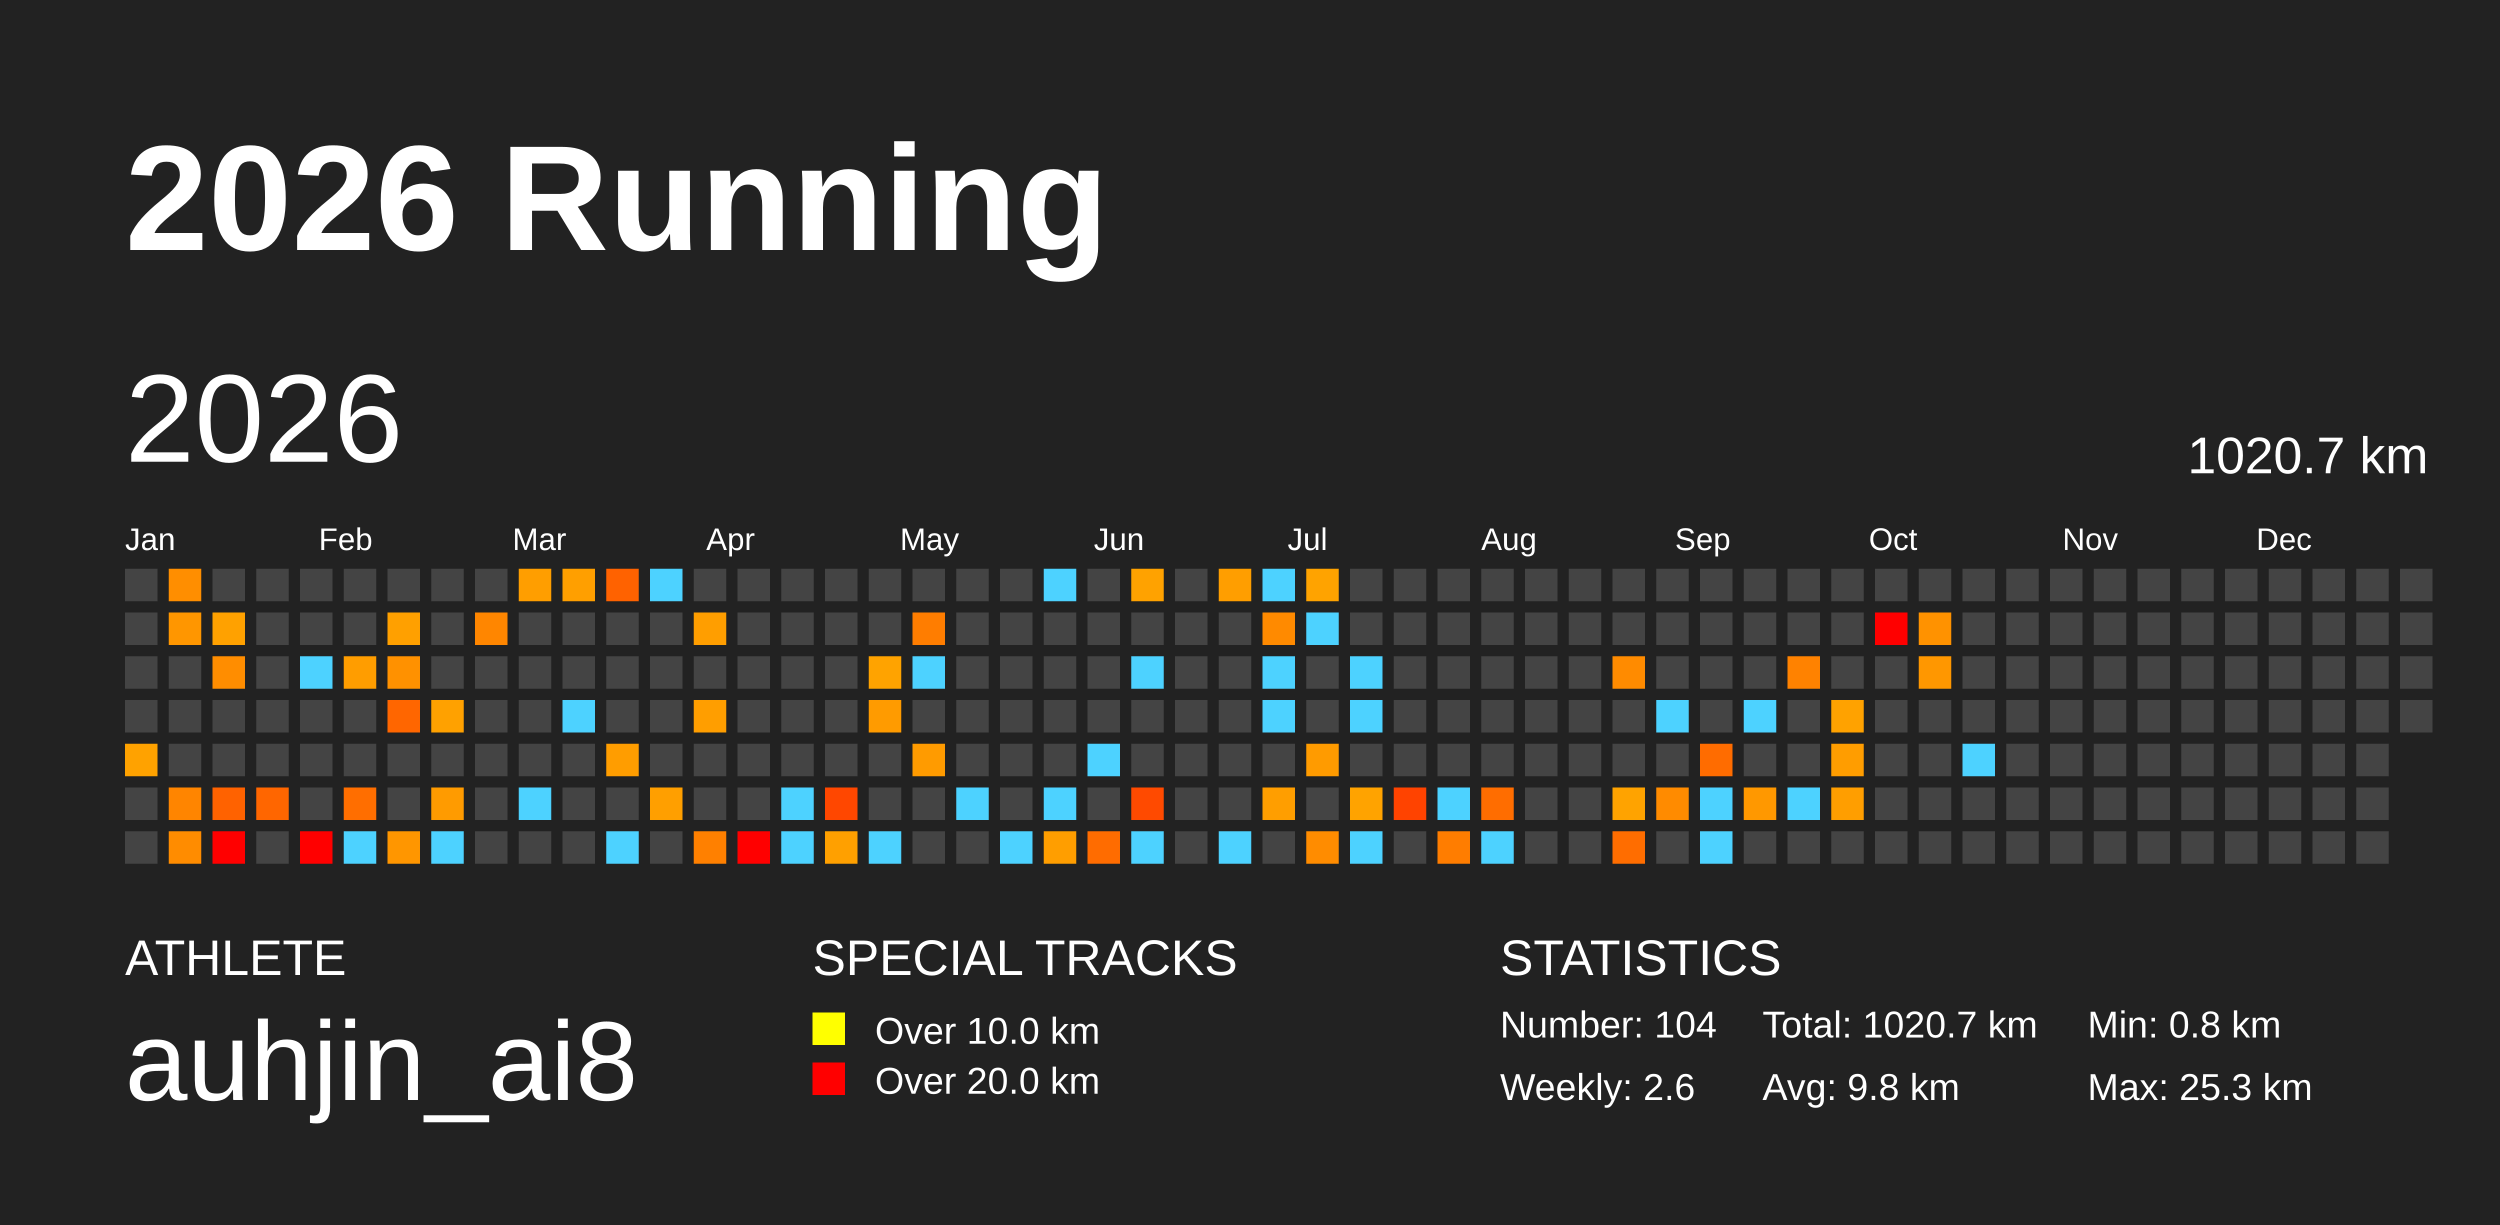
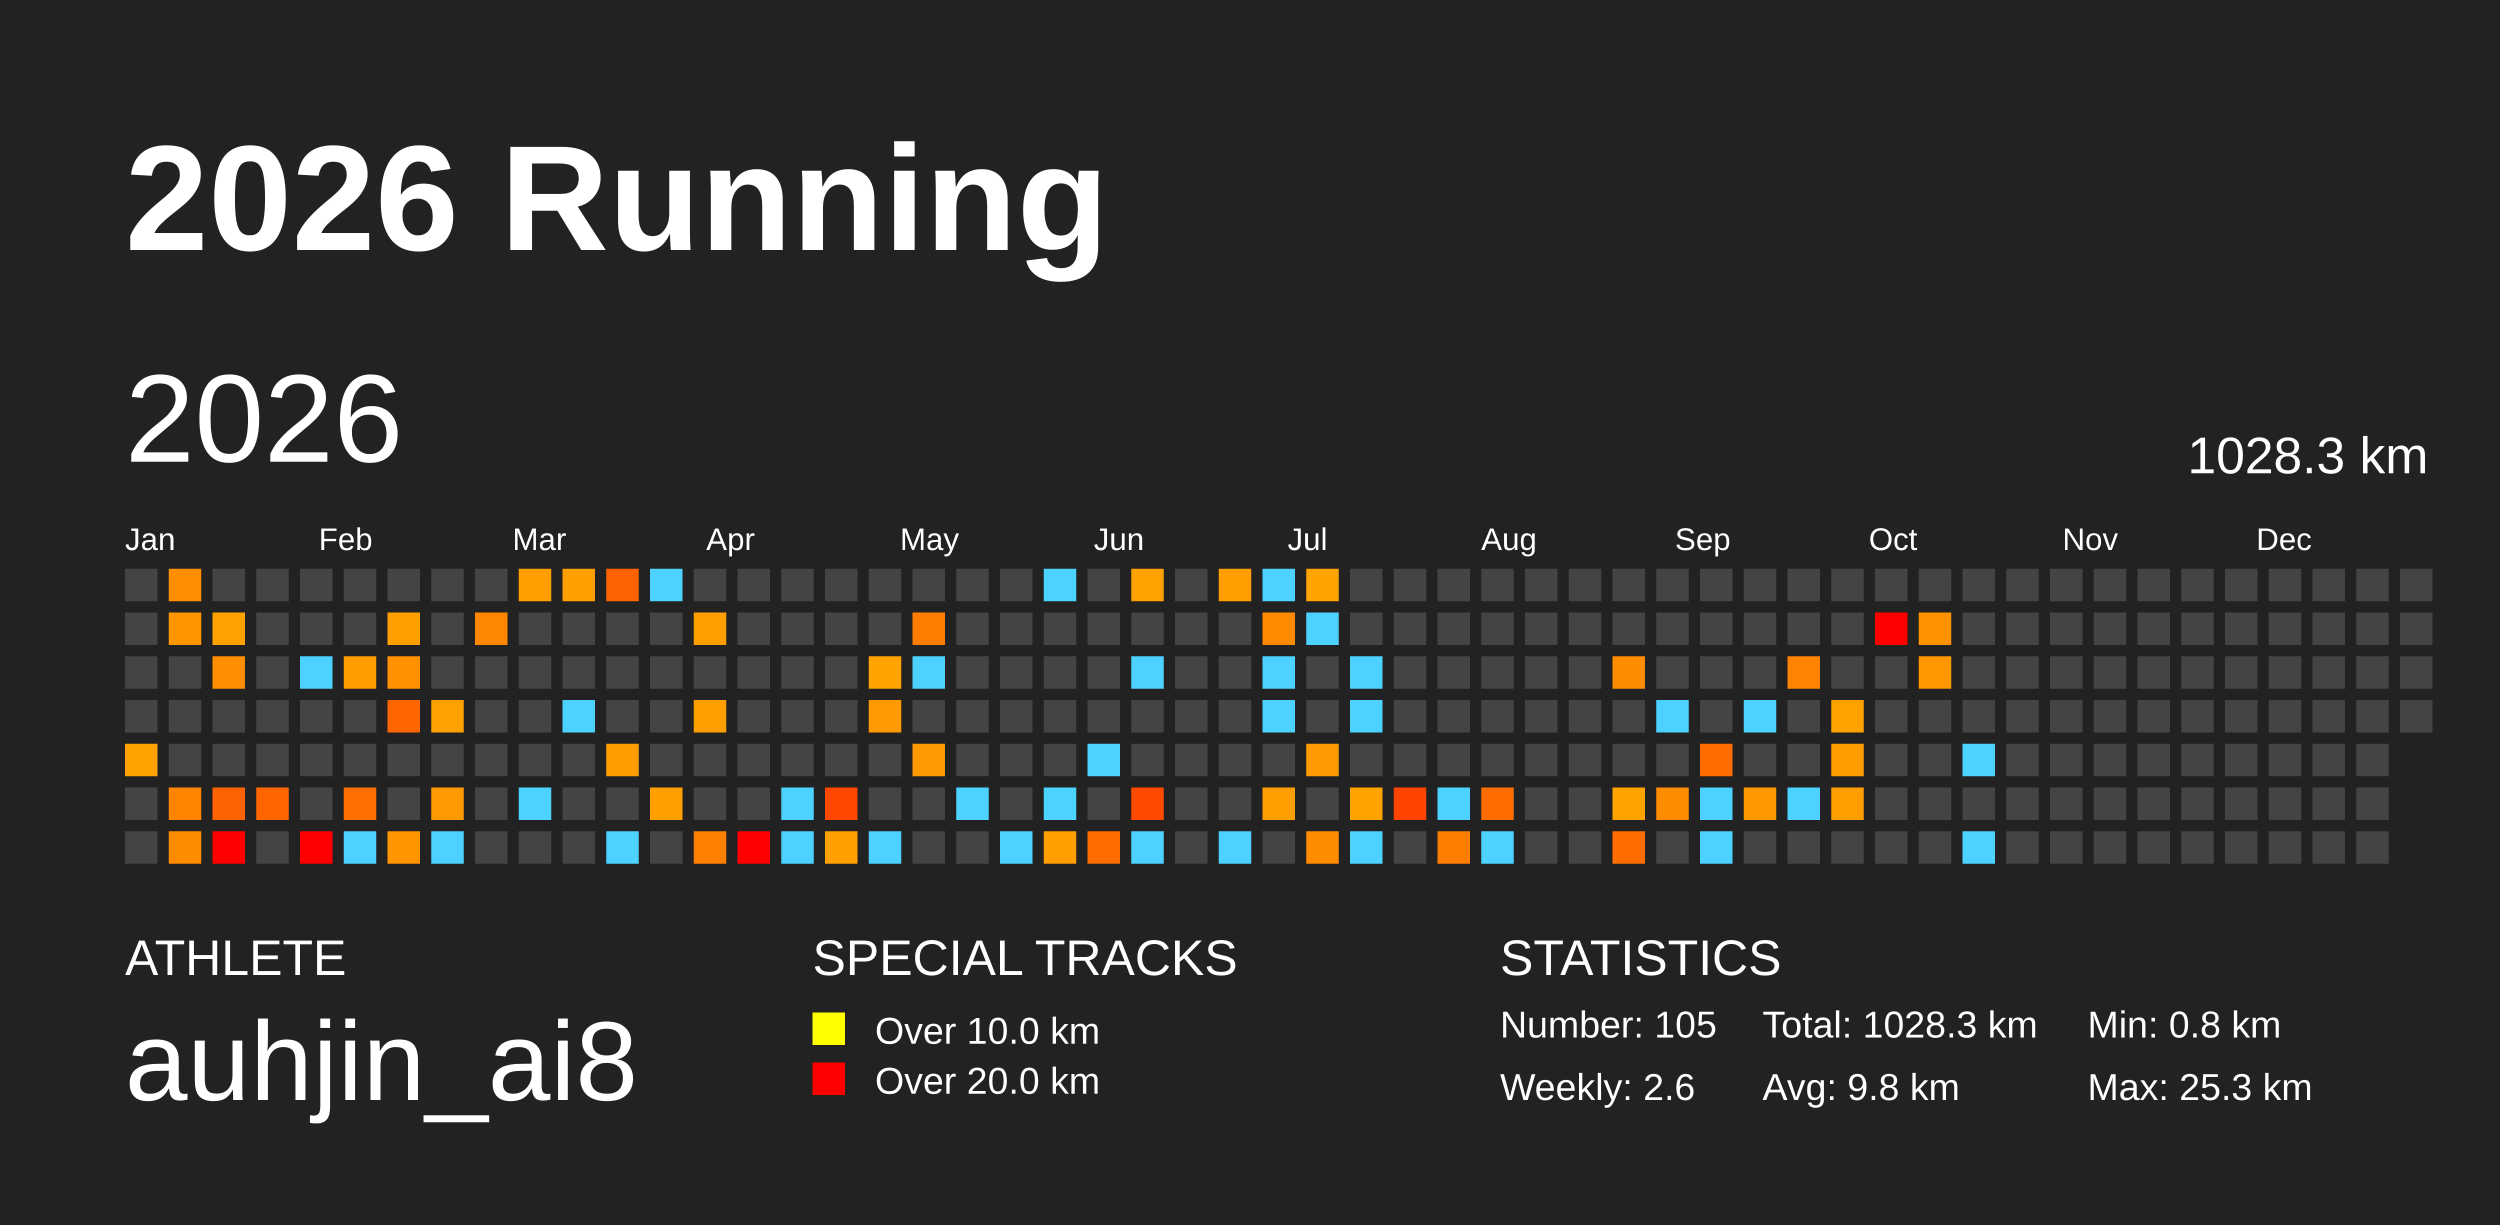
<svg xmlns="http://www.w3.org/2000/svg" baseProfile="full" height="98mm" version="1.1" viewBox="0,0,200,98" width="200mm">
  <defs />
  <rect fill="#222222" height="98" width="200" x="0" y="0" />
  <text fill="#FFFFFF" style="font-size:12px; font-family:Arial; font-weight:bold;" x="10" y="20">2026 Running</text>
  <text fill="#FFFFFF" style="font-size:4px; font-family:Arial" x="10" y="78">ATHLETE</text>
  <text fill="#FFFFFF" style="font-size:9px; font-family:Arial" x="10" y="88">auhjin_ai8</text>
  <text fill="#FFFFFF" style="font-size:4px; font-family:Arial" x="65" y="78">SPECIAL TRACKS</text>
  <rect fill="yellow" height="2.6" width="2.6" x="65" y="81" />
  <text fill="#FFFFFF" style="font-size:3px; font-family:Arial" x="70" y="83.5">Over 10.0 km</text>
  <rect fill="red" height="2.6" width="2.6" x="65" y="85" />
  <text fill="#FFFFFF" style="font-size:3px; font-family:Arial" x="70" y="87.5">Over 20.0 km</text>
  <text fill="#FFFFFF" style="font-size:4px; font-family:Arial" x="120" y="78">STATISTICS</text>
-   <text fill="#FFFFFF" style="font-size:3px; font-family:Arial" x="120" y="83">Number: 104</text>
+   <text fill="#FFFFFF" style="font-size:3px; font-family:Arial" x="120" y="83">Number: 105</text>
  <text fill="#FFFFFF" style="font-size:3px; font-family:Arial" x="120" y="88">Weekly: 2.6</text>
-   <text fill="#FFFFFF" style="font-size:3px; font-family:Arial" x="141" y="83">Total: 1020.7 km</text>
+   <text fill="#FFFFFF" style="font-size:3px; font-family:Arial" x="141" y="83">Total: 1028.3 km</text>
  <text fill="#FFFFFF" style="font-size:3px; font-family:Arial" x="141" y="88">Avg: 9.8 km</text>
  <text fill="#FFFFFF" style="font-size:3px; font-family:Arial" x="167" y="83">Min: 0.8 km</text>
  <text fill="#FFFFFF" style="font-size:3px; font-family:Arial" x="167" y="88">Max: 25.3 km</text>
  <text dominant-baseline="hanging" fill="#FFFFFF" style="font-size:10.0px; font-family:Arial;" x="10" y="30">2026</text>
-   <text dominant-baseline="hanging" fill="#FFFFFF" style="font-size:4.125px; font-family:Arial;" x="175" y="35">1020.7 km</text>
+   <text dominant-baseline="hanging" fill="#FFFFFF" style="font-size:4.125px; font-family:Arial;" x="175" y="35">1028.3 km</text>
  <text fill="#FFFFFF" style="font-size:2.5px; font-family:Arial" x="10.0" y="44">Jan</text>
  <text fill="#FFFFFF" style="font-size:2.5px; font-family:Arial" x="25.5" y="44">Feb</text>
  <text fill="#FFFFFF" style="font-size:2.5px; font-family:Arial" x="41.0" y="44">Mar</text>
  <text fill="#FFFFFF" style="font-size:2.5px; font-family:Arial" x="56.5" y="44">Apr</text>
  <text fill="#FFFFFF" style="font-size:2.5px; font-family:Arial" x="72.0" y="44">May</text>
  <text fill="#FFFFFF" style="font-size:2.5px; font-family:Arial" x="87.5" y="44">Jun</text>
  <text fill="#FFFFFF" style="font-size:2.5px; font-family:Arial" x="103.0" y="44">Jul</text>
  <text fill="#FFFFFF" style="font-size:2.5px; font-family:Arial" x="118.5" y="44">Aug</text>
  <text fill="#FFFFFF" style="font-size:2.5px; font-family:Arial" x="134.0" y="44">Sep</text>
  <text fill="#FFFFFF" style="font-size:2.5px; font-family:Arial" x="149.5" y="44">Oct</text>
  <text fill="#FFFFFF" style="font-size:2.5px; font-family:Arial" x="165.0" y="44">Nov</text>
  <text fill="#FFFFFF" style="font-size:2.5px; font-family:Arial" x="180.5" y="44">Dec</text>
  <rect fill="#444444" height="2.6" width="2.6" x="10.0" y="45.5" />
  <rect fill="#444444" height="2.6" width="2.6" x="10.0" y="49.0" />
  <rect fill="#444444" height="2.6" width="2.6" x="10.0" y="52.5" />
  <rect fill="#444444" height="2.6" width="2.6" x="10.0" y="56.0" />
  <rect fill="#ffa200" height="2.6" width="2.6" x="10.0" y="59.5" />
  <rect fill="#444444" height="2.6" width="2.6" x="10.0" y="63.0" />
  <rect fill="#444444" height="2.6" width="2.6" x="10.0" y="66.5" />
  <rect fill="#ff8e00" height="2.6" width="2.6" x="13.5" y="45.5" />
  <rect fill="#ff9600" height="2.6" width="2.6" x="13.5" y="49.0" />
  <rect fill="#444444" height="2.6" width="2.6" x="13.5" y="52.5" />
  <rect fill="#444444" height="2.6" width="2.6" x="13.5" y="56.0" />
  <rect fill="#444444" height="2.6" width="2.6" x="13.5" y="59.5" />
  <rect fill="#ff8500" height="2.6" width="2.6" x="13.5" y="63.0" />
  <rect fill="#ff8c00" height="2.6" width="2.6" x="13.5" y="66.5" />
  <rect fill="#444444" height="2.6" width="2.6" x="17.0" y="45.5" />
  <rect fill="#ffa100" height="2.6" width="2.6" x="17.0" y="49.0" />
  <rect fill="#ff8d00" height="2.6" width="2.6" x="17.0" y="52.5" />
  <rect fill="#444444" height="2.6" width="2.6" x="17.0" y="56.0" />
  <rect fill="#444444" height="2.6" width="2.6" x="17.0" y="59.5" />
  <rect fill="#ff6200" height="2.6" width="2.6" x="17.0" y="63.0" />
  <rect fill="red" height="2.6" width="2.6" x="17.0" y="66.5" />
  <rect fill="#444444" height="2.6" width="2.6" x="20.5" y="45.5" />
  <rect fill="#444444" height="2.6" width="2.6" x="20.5" y="49.0" />
  <rect fill="#444444" height="2.6" width="2.6" x="20.5" y="52.5" />
  <rect fill="#444444" height="2.6" width="2.6" x="20.5" y="56.0" />
  <rect fill="#444444" height="2.6" width="2.6" x="20.5" y="59.5" />
  <rect fill="#ff6600" height="2.6" width="2.6" x="20.5" y="63.0" />
  <rect fill="#444444" height="2.6" width="2.6" x="20.5" y="66.5" />
  <rect fill="#444444" height="2.6" width="2.6" x="24.0" y="45.5" />
  <rect fill="#444444" height="2.6" width="2.6" x="24.0" y="49.0" />
  <rect fill="#4dd2ff" height="2.6" width="2.6" x="24.0" y="52.5" />
  <rect fill="#444444" height="2.6" width="2.6" x="24.0" y="56.0" />
  <rect fill="#444444" height="2.6" width="2.6" x="24.0" y="59.5" />
  <rect fill="#444444" height="2.6" width="2.6" x="24.0" y="63.0" />
  <rect fill="red" height="2.6" width="2.6" x="24.0" y="66.5" />
  <rect fill="#444444" height="2.6" width="2.6" x="27.5" y="45.5" />
  <rect fill="#444444" height="2.6" width="2.6" x="27.5" y="49.0" />
  <rect fill="#ff9d00" height="2.6" width="2.6" x="27.5" y="52.5" />
  <rect fill="#444444" height="2.6" width="2.6" x="27.5" y="56.0" />
  <rect fill="#444444" height="2.6" width="2.6" x="27.5" y="59.5" />
  <rect fill="#ff6e00" height="2.6" width="2.6" x="27.5" y="63.0" />
  <rect fill="#4dd2ff" height="2.6" width="2.6" x="27.5" y="66.5" />
  <rect fill="#444444" height="2.6" width="2.6" x="31.0" y="45.5" />
  <rect fill="#ffa000" height="2.6" width="2.6" x="31.0" y="49.0" />
  <rect fill="#ff9100" height="2.6" width="2.6" x="31.0" y="52.5" />
  <rect fill="#ff6600" height="2.6" width="2.6" x="31.0" y="56.0" />
  <rect fill="#444444" height="2.6" width="2.6" x="31.0" y="59.5" />
  <rect fill="#444444" height="2.6" width="2.6" x="31.0" y="63.0" />
  <rect fill="#ff9600" height="2.6" width="2.6" x="31.0" y="66.5" />
  <rect fill="#444444" height="2.6" width="2.6" x="34.5" y="45.5" />
  <rect fill="#444444" height="2.6" width="2.6" x="34.5" y="49.0" />
  <rect fill="#444444" height="2.6" width="2.6" x="34.5" y="52.5" />
  <rect fill="#ffa100" height="2.6" width="2.6" x="34.5" y="56.0" />
  <rect fill="#444444" height="2.6" width="2.6" x="34.5" y="59.5" />
  <rect fill="#ff9b00" height="2.6" width="2.6" x="34.5" y="63.0" />
  <rect fill="#4dd2ff" height="2.6" width="2.6" x="34.5" y="66.5" />
  <rect fill="#444444" height="2.6" width="2.6" x="38.0" y="45.5" />
  <rect fill="#ff8600" height="2.6" width="2.6" x="38.0" y="49.0" />
  <rect fill="#444444" height="2.6" width="2.6" x="38.0" y="52.5" />
  <rect fill="#444444" height="2.6" width="2.6" x="38.0" y="56.0" />
  <rect fill="#444444" height="2.6" width="2.6" x="38.0" y="59.5" />
  <rect fill="#444444" height="2.6" width="2.6" x="38.0" y="63.0" />
  <rect fill="#444444" height="2.6" width="2.6" x="38.0" y="66.5" />
  <rect fill="#ff9e00" height="2.6" width="2.6" x="41.5" y="45.5" />
  <rect fill="#444444" height="2.6" width="2.6" x="41.5" y="49.0" />
  <rect fill="#444444" height="2.6" width="2.6" x="41.5" y="52.5" />
  <rect fill="#444444" height="2.6" width="2.6" x="41.5" y="56.0" />
  <rect fill="#444444" height="2.6" width="2.6" x="41.5" y="59.5" />
  <rect fill="#4dd2ff" height="2.6" width="2.6" x="41.5" y="63.0" />
  <rect fill="#444444" height="2.6" width="2.6" x="41.5" y="66.5" />
  <rect fill="#ff9f00" height="2.6" width="2.6" x="45.0" y="45.5" />
  <rect fill="#444444" height="2.6" width="2.6" x="45.0" y="49.0" />
  <rect fill="#444444" height="2.6" width="2.6" x="45.0" y="52.5" />
  <rect fill="#4dd2ff" height="2.6" width="2.6" x="45.0" y="56.0" />
  <rect fill="#444444" height="2.6" width="2.6" x="45.0" y="59.5" />
  <rect fill="#444444" height="2.6" width="2.6" x="45.0" y="63.0" />
  <rect fill="#444444" height="2.6" width="2.6" x="45.0" y="66.5" />
  <rect fill="#ff6200" height="2.6" width="2.6" x="48.5" y="45.5" />
  <rect fill="#444444" height="2.6" width="2.6" x="48.5" y="49.0" />
  <rect fill="#444444" height="2.6" width="2.6" x="48.5" y="52.5" />
  <rect fill="#444444" height="2.6" width="2.6" x="48.5" y="56.0" />
  <rect fill="#ff9d00" height="2.6" width="2.6" x="48.5" y="59.5" />
  <rect fill="#444444" height="2.6" width="2.6" x="48.5" y="63.0" />
  <rect fill="#4dd2ff" height="2.6" width="2.6" x="48.5" y="66.5" />
  <rect fill="#4dd2ff" height="2.6" width="2.6" x="52.0" y="45.5" />
  <rect fill="#444444" height="2.6" width="2.6" x="52.0" y="49.0" />
  <rect fill="#444444" height="2.6" width="2.6" x="52.0" y="52.5" />
  <rect fill="#444444" height="2.6" width="2.6" x="52.0" y="56.0" />
  <rect fill="#444444" height="2.6" width="2.6" x="52.0" y="59.5" />
  <rect fill="#ff9f00" height="2.6" width="2.6" x="52.0" y="63.0" />
  <rect fill="#444444" height="2.6" width="2.6" x="52.0" y="66.5" />
  <rect fill="#444444" height="2.6" width="2.6" x="55.5" y="45.5" />
  <rect fill="#ff9e00" height="2.6" width="2.6" x="55.5" y="49.0" />
  <rect fill="#444444" height="2.6" width="2.6" x="55.5" y="52.5" />
  <rect fill="#ff9e00" height="2.6" width="2.6" x="55.5" y="56.0" />
  <rect fill="#444444" height="2.6" width="2.6" x="55.5" y="59.5" />
  <rect fill="#444444" height="2.6" width="2.6" x="55.5" y="63.0" />
  <rect fill="#ff8000" height="2.6" width="2.6" x="55.5" y="66.5" />
  <rect fill="#444444" height="2.6" width="2.6" x="59.0" y="45.5" />
  <rect fill="#444444" height="2.6" width="2.6" x="59.0" y="49.0" />
  <rect fill="#444444" height="2.6" width="2.6" x="59.0" y="52.5" />
  <rect fill="#444444" height="2.6" width="2.6" x="59.0" y="56.0" />
  <rect fill="#444444" height="2.6" width="2.6" x="59.0" y="59.5" />
  <rect fill="#444444" height="2.6" width="2.6" x="59.0" y="63.0" />
  <rect fill="red" height="2.6" width="2.6" x="59.0" y="66.5" />
  <rect fill="#444444" height="2.6" width="2.6" x="62.5" y="45.5" />
  <rect fill="#444444" height="2.6" width="2.6" x="62.5" y="49.0" />
  <rect fill="#444444" height="2.6" width="2.6" x="62.5" y="52.5" />
  <rect fill="#444444" height="2.6" width="2.6" x="62.5" y="56.0" />
  <rect fill="#444444" height="2.6" width="2.6" x="62.5" y="59.5" />
  <rect fill="#4dd2ff" height="2.6" width="2.6" x="62.5" y="63.0" />
  <rect fill="#4dd2ff" height="2.6" width="2.6" x="62.5" y="66.5" />
  <rect fill="#444444" height="2.6" width="2.6" x="66.0" y="45.5" />
  <rect fill="#444444" height="2.6" width="2.6" x="66.0" y="49.0" />
  <rect fill="#444444" height="2.6" width="2.6" x="66.0" y="52.5" />
  <rect fill="#444444" height="2.6" width="2.6" x="66.0" y="56.0" />
  <rect fill="#444444" height="2.6" width="2.6" x="66.0" y="59.5" />
  <rect fill="#ff4700" height="2.6" width="2.6" x="66.0" y="63.0" />
  <rect fill="#ffa000" height="2.6" width="2.6" x="66.0" y="66.5" />
  <rect fill="#444444" height="2.6" width="2.6" x="69.5" y="45.5" />
  <rect fill="#444444" height="2.6" width="2.6" x="69.5" y="49.0" />
  <rect fill="#ffa300" height="2.6" width="2.6" x="69.5" y="52.5" />
  <rect fill="#ff9b00" height="2.6" width="2.6" x="69.5" y="56.0" />
  <rect fill="#444444" height="2.6" width="2.6" x="69.5" y="59.5" />
  <rect fill="#444444" height="2.6" width="2.6" x="69.5" y="63.0" />
  <rect fill="#4dd2ff" height="2.6" width="2.6" x="69.5" y="66.5" />
  <rect fill="#444444" height="2.6" width="2.6" x="73.0" y="45.5" />
  <rect fill="#ff7d00" height="2.6" width="2.6" x="73.0" y="49.0" />
  <rect fill="#4dd2ff" height="2.6" width="2.6" x="73.0" y="52.5" />
  <rect fill="#444444" height="2.6" width="2.6" x="73.0" y="56.0" />
  <rect fill="#ff9b00" height="2.6" width="2.6" x="73.0" y="59.5" />
  <rect fill="#444444" height="2.6" width="2.6" x="73.0" y="63.0" />
  <rect fill="#444444" height="2.6" width="2.6" x="73.0" y="66.5" />
  <rect fill="#444444" height="2.6" width="2.6" x="76.5" y="45.5" />
  <rect fill="#444444" height="2.6" width="2.6" x="76.5" y="49.0" />
  <rect fill="#444444" height="2.6" width="2.6" x="76.5" y="52.5" />
  <rect fill="#444444" height="2.6" width="2.6" x="76.5" y="56.0" />
  <rect fill="#444444" height="2.6" width="2.6" x="76.5" y="59.5" />
  <rect fill="#4dd2ff" height="2.6" width="2.6" x="76.5" y="63.0" />
  <rect fill="#444444" height="2.6" width="2.6" x="76.5" y="66.5" />
  <rect fill="#444444" height="2.6" width="2.6" x="80.0" y="45.5" />
  <rect fill="#444444" height="2.6" width="2.6" x="80.0" y="49.0" />
  <rect fill="#444444" height="2.6" width="2.6" x="80.0" y="52.5" />
  <rect fill="#444444" height="2.6" width="2.6" x="80.0" y="56.0" />
  <rect fill="#444444" height="2.6" width="2.6" x="80.0" y="59.5" />
  <rect fill="#444444" height="2.6" width="2.6" x="80.0" y="63.0" />
  <rect fill="#4dd2ff" height="2.6" width="2.6" x="80.0" y="66.5" />
  <rect fill="#4dd2ff" height="2.6" width="2.6" x="83.5" y="45.5" />
  <rect fill="#444444" height="2.6" width="2.6" x="83.5" y="49.0" />
  <rect fill="#444444" height="2.6" width="2.6" x="83.5" y="52.5" />
  <rect fill="#444444" height="2.6" width="2.6" x="83.5" y="56.0" />
  <rect fill="#444444" height="2.6" width="2.6" x="83.5" y="59.5" />
  <rect fill="#4dd2ff" height="2.6" width="2.6" x="83.5" y="63.0" />
  <rect fill="#ff9e00" height="2.6" width="2.6" x="83.5" y="66.5" />
  <rect fill="#444444" height="2.6" width="2.6" x="87.0" y="45.5" />
  <rect fill="#444444" height="2.6" width="2.6" x="87.0" y="49.0" />
  <rect fill="#444444" height="2.6" width="2.6" x="87.0" y="52.5" />
  <rect fill="#444444" height="2.6" width="2.6" x="87.0" y="56.0" />
  <rect fill="#4dd2ff" height="2.6" width="2.6" x="87.0" y="59.5" />
  <rect fill="#444444" height="2.6" width="2.6" x="87.0" y="63.0" />
  <rect fill="#ff6c00" height="2.6" width="2.6" x="87.0" y="66.5" />
  <rect fill="#ffa200" height="2.6" width="2.6" x="90.5" y="45.5" />
  <rect fill="#444444" height="2.6" width="2.6" x="90.5" y="49.0" />
  <rect fill="#4dd2ff" height="2.6" width="2.6" x="90.5" y="52.5" />
  <rect fill="#444444" height="2.6" width="2.6" x="90.5" y="56.0" />
  <rect fill="#444444" height="2.6" width="2.6" x="90.5" y="59.5" />
  <rect fill="#ff4a00" height="2.6" width="2.6" x="90.5" y="63.0" />
  <rect fill="#4dd2ff" height="2.6" width="2.6" x="90.5" y="66.5" />
  <rect fill="#444444" height="2.6" width="2.6" x="94.0" y="45.5" />
  <rect fill="#444444" height="2.6" width="2.6" x="94.0" y="49.0" />
  <rect fill="#444444" height="2.6" width="2.6" x="94.0" y="52.5" />
  <rect fill="#444444" height="2.6" width="2.6" x="94.0" y="56.0" />
  <rect fill="#444444" height="2.6" width="2.6" x="94.0" y="59.5" />
  <rect fill="#444444" height="2.6" width="2.6" x="94.0" y="63.0" />
  <rect fill="#444444" height="2.6" width="2.6" x="94.0" y="66.5" />
  <rect fill="#ff9e00" height="2.6" width="2.6" x="97.5" y="45.5" />
  <rect fill="#444444" height="2.6" width="2.6" x="97.5" y="49.0" />
  <rect fill="#444444" height="2.6" width="2.6" x="97.5" y="52.5" />
  <rect fill="#444444" height="2.6" width="2.6" x="97.5" y="56.0" />
  <rect fill="#444444" height="2.6" width="2.6" x="97.5" y="59.5" />
  <rect fill="#444444" height="2.6" width="2.6" x="97.5" y="63.0" />
  <rect fill="#4dd2ff" height="2.6" width="2.6" x="97.5" y="66.5" />
  <rect fill="#4dd2ff" height="2.6" width="2.6" x="101.0" y="45.5" />
  <rect fill="#ff8a00" height="2.6" width="2.6" x="101.0" y="49.0" />
  <rect fill="#4dd2ff" height="2.6" width="2.6" x="101.0" y="52.5" />
  <rect fill="#4dd2ff" height="2.6" width="2.6" x="101.0" y="56.0" />
  <rect fill="#444444" height="2.6" width="2.6" x="101.0" y="59.5" />
  <rect fill="#ff9e00" height="2.6" width="2.6" x="101.0" y="63.0" />
  <rect fill="#444444" height="2.6" width="2.6" x="101.0" y="66.5" />
  <rect fill="#ffa300" height="2.6" width="2.6" x="104.5" y="45.5" />
  <rect fill="#4dd2ff" height="2.6" width="2.6" x="104.5" y="49.0" />
  <rect fill="#444444" height="2.6" width="2.6" x="104.5" y="52.5" />
  <rect fill="#444444" height="2.6" width="2.6" x="104.5" y="56.0" />
  <rect fill="#ff9b00" height="2.6" width="2.6" x="104.5" y="59.5" />
  <rect fill="#444444" height="2.6" width="2.6" x="104.5" y="63.0" />
  <rect fill="#ff8c00" height="2.6" width="2.6" x="104.5" y="66.5" />
  <rect fill="#444444" height="2.6" width="2.6" x="108.0" y="45.5" />
  <rect fill="#444444" height="2.6" width="2.6" x="108.0" y="49.0" />
  <rect fill="#4dd2ff" height="2.6" width="2.6" x="108.0" y="52.5" />
  <rect fill="#4dd2ff" height="2.6" width="2.6" x="108.0" y="56.0" />
  <rect fill="#444444" height="2.6" width="2.6" x="108.0" y="59.5" />
  <rect fill="#ffa300" height="2.6" width="2.6" x="108.0" y="63.0" />
  <rect fill="#4dd2ff" height="2.6" width="2.6" x="108.0" y="66.5" />
  <rect fill="#444444" height="2.6" width="2.6" x="111.5" y="45.5" />
  <rect fill="#444444" height="2.6" width="2.6" x="111.5" y="49.0" />
  <rect fill="#444444" height="2.6" width="2.6" x="111.5" y="52.5" />
  <rect fill="#444444" height="2.6" width="2.6" x="111.5" y="56.0" />
  <rect fill="#444444" height="2.6" width="2.6" x="111.5" y="59.5" />
  <rect fill="#ff4300" height="2.6" width="2.6" x="111.5" y="63.0" />
  <rect fill="#444444" height="2.6" width="2.6" x="111.5" y="66.5" />
  <rect fill="#444444" height="2.6" width="2.6" x="115.0" y="45.5" />
  <rect fill="#444444" height="2.6" width="2.6" x="115.0" y="49.0" />
  <rect fill="#444444" height="2.6" width="2.6" x="115.0" y="52.5" />
  <rect fill="#444444" height="2.6" width="2.6" x="115.0" y="56.0" />
  <rect fill="#444444" height="2.6" width="2.6" x="115.0" y="59.5" />
  <rect fill="#4dd2ff" height="2.6" width="2.6" x="115.0" y="63.0" />
  <rect fill="#ff7d00" height="2.6" width="2.6" x="115.0" y="66.5" />
  <rect fill="#444444" height="2.6" width="2.6" x="118.5" y="45.5" />
  <rect fill="#444444" height="2.6" width="2.6" x="118.5" y="49.0" />
  <rect fill="#444444" height="2.6" width="2.6" x="118.5" y="52.5" />
  <rect fill="#444444" height="2.6" width="2.6" x="118.5" y="56.0" />
  <rect fill="#444444" height="2.6" width="2.6" x="118.5" y="59.5" />
  <rect fill="#ff6d00" height="2.6" width="2.6" x="118.5" y="63.0" />
  <rect fill="#4dd2ff" height="2.6" width="2.6" x="118.5" y="66.5" />
  <rect fill="#444444" height="2.6" width="2.6" x="122.0" y="45.5" />
  <rect fill="#444444" height="2.6" width="2.6" x="122.0" y="49.0" />
  <rect fill="#444444" height="2.6" width="2.6" x="122.0" y="52.5" />
  <rect fill="#444444" height="2.6" width="2.6" x="122.0" y="56.0" />
  <rect fill="#444444" height="2.6" width="2.6" x="122.0" y="59.5" />
  <rect fill="#444444" height="2.6" width="2.6" x="122.0" y="63.0" />
  <rect fill="#444444" height="2.6" width="2.6" x="122.0" y="66.5" />
  <rect fill="#444444" height="2.6" width="2.6" x="125.5" y="45.5" />
  <rect fill="#444444" height="2.6" width="2.6" x="125.5" y="49.0" />
  <rect fill="#444444" height="2.6" width="2.6" x="125.5" y="52.5" />
  <rect fill="#444444" height="2.6" width="2.6" x="125.5" y="56.0" />
  <rect fill="#444444" height="2.6" width="2.6" x="125.5" y="59.5" />
  <rect fill="#444444" height="2.6" width="2.6" x="125.5" y="63.0" />
  <rect fill="#444444" height="2.6" width="2.6" x="125.5" y="66.5" />
  <rect fill="#444444" height="2.6" width="2.6" x="129.0" y="45.5" />
  <rect fill="#444444" height="2.6" width="2.6" x="129.0" y="49.0" />
  <rect fill="#ff8b00" height="2.6" width="2.6" x="129.0" y="52.5" />
  <rect fill="#444444" height="2.6" width="2.6" x="129.0" y="56.0" />
  <rect fill="#444444" height="2.6" width="2.6" x="129.0" y="59.5" />
  <rect fill="#ffa300" height="2.6" width="2.6" x="129.0" y="63.0" />
  <rect fill="#ff6d00" height="2.6" width="2.6" x="129.0" y="66.5" />
  <rect fill="#444444" height="2.6" width="2.6" x="132.5" y="45.5" />
  <rect fill="#444444" height="2.6" width="2.6" x="132.5" y="49.0" />
  <rect fill="#444444" height="2.6" width="2.6" x="132.5" y="52.5" />
  <rect fill="#4dd2ff" height="2.6" width="2.6" x="132.5" y="56.0" />
  <rect fill="#444444" height="2.6" width="2.6" x="132.5" y="59.5" />
  <rect fill="#ff8b00" height="2.6" width="2.6" x="132.5" y="63.0" />
  <rect fill="#444444" height="2.6" width="2.6" x="132.5" y="66.5" />
  <rect fill="#444444" height="2.6" width="2.6" x="136.0" y="45.5" />
  <rect fill="#444444" height="2.6" width="2.6" x="136.0" y="49.0" />
  <rect fill="#444444" height="2.6" width="2.6" x="136.0" y="52.5" />
  <rect fill="#444444" height="2.6" width="2.6" x="136.0" y="56.0" />
  <rect fill="#ff6c00" height="2.6" width="2.6" x="136.0" y="59.5" />
  <rect fill="#4dd2ff" height="2.6" width="2.6" x="136.0" y="63.0" />
  <rect fill="#4dd2ff" height="2.6" width="2.6" x="136.0" y="66.5" />
  <rect fill="#444444" height="2.6" width="2.6" x="139.5" y="45.5" />
  <rect fill="#444444" height="2.6" width="2.6" x="139.5" y="49.0" />
  <rect fill="#444444" height="2.6" width="2.6" x="139.5" y="52.5" />
  <rect fill="#4dd2ff" height="2.6" width="2.6" x="139.5" y="56.0" />
  <rect fill="#444444" height="2.6" width="2.6" x="139.5" y="59.5" />
  <rect fill="#ff9800" height="2.6" width="2.6" x="139.5" y="63.0" />
  <rect fill="#444444" height="2.6" width="2.6" x="139.5" y="66.5" />
  <rect fill="#444444" height="2.6" width="2.6" x="143.0" y="45.5" />
  <rect fill="#444444" height="2.6" width="2.6" x="143.0" y="49.0" />
  <rect fill="#ff8200" height="2.6" width="2.6" x="143.0" y="52.5" />
  <rect fill="#444444" height="2.6" width="2.6" x="143.0" y="56.0" />
  <rect fill="#444444" height="2.6" width="2.6" x="143.0" y="59.5" />
  <rect fill="#4dd2ff" height="2.6" width="2.6" x="143.0" y="63.0" />
  <rect fill="#444444" height="2.6" width="2.6" x="143.0" y="66.5" />
  <rect fill="#444444" height="2.6" width="2.6" x="146.5" y="45.5" />
  <rect fill="#444444" height="2.6" width="2.6" x="146.5" y="49.0" />
  <rect fill="#444444" height="2.6" width="2.6" x="146.5" y="52.5" />
  <rect fill="#ffa200" height="2.6" width="2.6" x="146.5" y="56.0" />
  <rect fill="#ff9d00" height="2.6" width="2.6" x="146.5" y="59.5" />
  <rect fill="#ff9e00" height="2.6" width="2.6" x="146.5" y="63.0" />
  <rect fill="#444444" height="2.6" width="2.6" x="146.5" y="66.5" />
  <rect fill="#444444" height="2.6" width="2.6" x="150.0" y="45.5" />
  <rect fill="red" height="2.6" width="2.6" x="150.0" y="49.0" />
  <rect fill="#444444" height="2.6" width="2.6" x="150.0" y="52.5" />
  <rect fill="#444444" height="2.6" width="2.6" x="150.0" y="56.0" />
  <rect fill="#444444" height="2.6" width="2.6" x="150.0" y="59.5" />
  <rect fill="#444444" height="2.6" width="2.6" x="150.0" y="63.0" />
  <rect fill="#444444" height="2.6" width="2.6" x="150.0" y="66.5" />
  <rect fill="#444444" height="2.6" width="2.6" x="153.5" y="45.5" />
  <rect fill="#ff9200" height="2.6" width="2.6" x="153.5" y="49.0" />
  <rect fill="#ff9700" height="2.6" width="2.6" x="153.5" y="52.5" />
  <rect fill="#444444" height="2.6" width="2.6" x="153.5" y="56.0" />
  <rect fill="#444444" height="2.6" width="2.6" x="153.5" y="59.5" />
  <rect fill="#444444" height="2.6" width="2.6" x="153.5" y="63.0" />
  <rect fill="#444444" height="2.6" width="2.6" x="153.5" y="66.5" />
  <rect fill="#444444" height="2.6" width="2.6" x="157.0" y="45.5" />
  <rect fill="#444444" height="2.6" width="2.6" x="157.0" y="49.0" />
  <rect fill="#444444" height="2.6" width="2.6" x="157.0" y="52.5" />
  <rect fill="#444444" height="2.6" width="2.6" x="157.0" y="56.0" />
  <rect fill="#4dd2ff" height="2.6" width="2.6" x="157.0" y="59.5" />
  <rect fill="#444444" height="2.6" width="2.6" x="157.0" y="63.0" />
-   <rect fill="#444444" height="2.6" width="2.6" x="157.0" y="66.5" />
+   <rect fill="#4dd2ff" height="2.6" width="2.6" x="157.0" y="66.5" />
  <rect fill="#444444" height="2.6" width="2.6" x="160.5" y="45.5" />
  <rect fill="#444444" height="2.6" width="2.6" x="160.5" y="49.0" />
  <rect fill="#444444" height="2.6" width="2.6" x="160.5" y="52.5" />
  <rect fill="#444444" height="2.6" width="2.6" x="160.5" y="56.0" />
  <rect fill="#444444" height="2.6" width="2.6" x="160.5" y="59.5" />
  <rect fill="#444444" height="2.6" width="2.6" x="160.5" y="63.0" />
  <rect fill="#444444" height="2.6" width="2.6" x="160.5" y="66.5" />
  <rect fill="#444444" height="2.6" width="2.6" x="164.0" y="45.5" />
  <rect fill="#444444" height="2.6" width="2.6" x="164.0" y="49.0" />
  <rect fill="#444444" height="2.6" width="2.6" x="164.0" y="52.5" />
  <rect fill="#444444" height="2.6" width="2.6" x="164.0" y="56.0" />
  <rect fill="#444444" height="2.6" width="2.6" x="164.0" y="59.5" />
  <rect fill="#444444" height="2.6" width="2.6" x="164.0" y="63.0" />
  <rect fill="#444444" height="2.6" width="2.6" x="164.0" y="66.5" />
  <rect fill="#444444" height="2.6" width="2.6" x="167.5" y="45.5" />
  <rect fill="#444444" height="2.6" width="2.6" x="167.5" y="49.0" />
  <rect fill="#444444" height="2.6" width="2.6" x="167.5" y="52.5" />
  <rect fill="#444444" height="2.6" width="2.6" x="167.5" y="56.0" />
  <rect fill="#444444" height="2.6" width="2.6" x="167.5" y="59.5" />
  <rect fill="#444444" height="2.6" width="2.6" x="167.5" y="63.0" />
  <rect fill="#444444" height="2.6" width="2.6" x="167.5" y="66.5" />
  <rect fill="#444444" height="2.6" width="2.6" x="171.0" y="45.5" />
  <rect fill="#444444" height="2.6" width="2.6" x="171.0" y="49.0" />
  <rect fill="#444444" height="2.6" width="2.6" x="171.0" y="52.5" />
  <rect fill="#444444" height="2.6" width="2.6" x="171.0" y="56.0" />
  <rect fill="#444444" height="2.6" width="2.6" x="171.0" y="59.5" />
  <rect fill="#444444" height="2.6" width="2.6" x="171.0" y="63.0" />
  <rect fill="#444444" height="2.6" width="2.6" x="171.0" y="66.5" />
  <rect fill="#444444" height="2.6" width="2.6" x="174.5" y="45.5" />
  <rect fill="#444444" height="2.6" width="2.6" x="174.5" y="49.0" />
  <rect fill="#444444" height="2.6" width="2.6" x="174.5" y="52.5" />
  <rect fill="#444444" height="2.6" width="2.6" x="174.5" y="56.0" />
  <rect fill="#444444" height="2.6" width="2.6" x="174.5" y="59.5" />
  <rect fill="#444444" height="2.6" width="2.6" x="174.5" y="63.0" />
  <rect fill="#444444" height="2.6" width="2.6" x="174.5" y="66.5" />
  <rect fill="#444444" height="2.6" width="2.6" x="178.0" y="45.5" />
  <rect fill="#444444" height="2.6" width="2.6" x="178.0" y="49.0" />
  <rect fill="#444444" height="2.6" width="2.6" x="178.0" y="52.5" />
  <rect fill="#444444" height="2.6" width="2.6" x="178.0" y="56.0" />
  <rect fill="#444444" height="2.6" width="2.6" x="178.0" y="59.5" />
  <rect fill="#444444" height="2.6" width="2.6" x="178.0" y="63.0" />
  <rect fill="#444444" height="2.6" width="2.6" x="178.0" y="66.5" />
  <rect fill="#444444" height="2.6" width="2.6" x="181.5" y="45.5" />
  <rect fill="#444444" height="2.6" width="2.6" x="181.5" y="49.0" />
  <rect fill="#444444" height="2.6" width="2.6" x="181.5" y="52.5" />
  <rect fill="#444444" height="2.6" width="2.6" x="181.5" y="56.0" />
  <rect fill="#444444" height="2.6" width="2.6" x="181.5" y="59.5" />
  <rect fill="#444444" height="2.6" width="2.6" x="181.5" y="63.0" />
  <rect fill="#444444" height="2.6" width="2.6" x="181.5" y="66.5" />
  <rect fill="#444444" height="2.6" width="2.6" x="185.0" y="45.5" />
  <rect fill="#444444" height="2.6" width="2.6" x="185.0" y="49.0" />
  <rect fill="#444444" height="2.6" width="2.6" x="185.0" y="52.5" />
  <rect fill="#444444" height="2.6" width="2.6" x="185.0" y="56.0" />
  <rect fill="#444444" height="2.6" width="2.6" x="185.0" y="59.5" />
  <rect fill="#444444" height="2.6" width="2.6" x="185.0" y="63.0" />
  <rect fill="#444444" height="2.6" width="2.6" x="185.0" y="66.5" />
  <rect fill="#444444" height="2.6" width="2.6" x="188.5" y="45.5" />
  <rect fill="#444444" height="2.6" width="2.6" x="188.5" y="49.0" />
  <rect fill="#444444" height="2.6" width="2.6" x="188.5" y="52.5" />
  <rect fill="#444444" height="2.6" width="2.6" x="188.5" y="56.0" />
  <rect fill="#444444" height="2.6" width="2.6" x="188.5" y="59.5" />
  <rect fill="#444444" height="2.6" width="2.6" x="188.5" y="63.0" />
  <rect fill="#444444" height="2.6" width="2.6" x="188.5" y="66.5" />
  <rect fill="#444444" height="2.6" width="2.6" x="192.0" y="45.5" />
  <rect fill="#444444" height="2.6" width="2.6" x="192.0" y="49.0" />
  <rect fill="#444444" height="2.6" width="2.6" x="192.0" y="52.5" />
  <rect fill="#444444" height="2.6" width="2.6" x="192.0" y="56.0" />
</svg>
